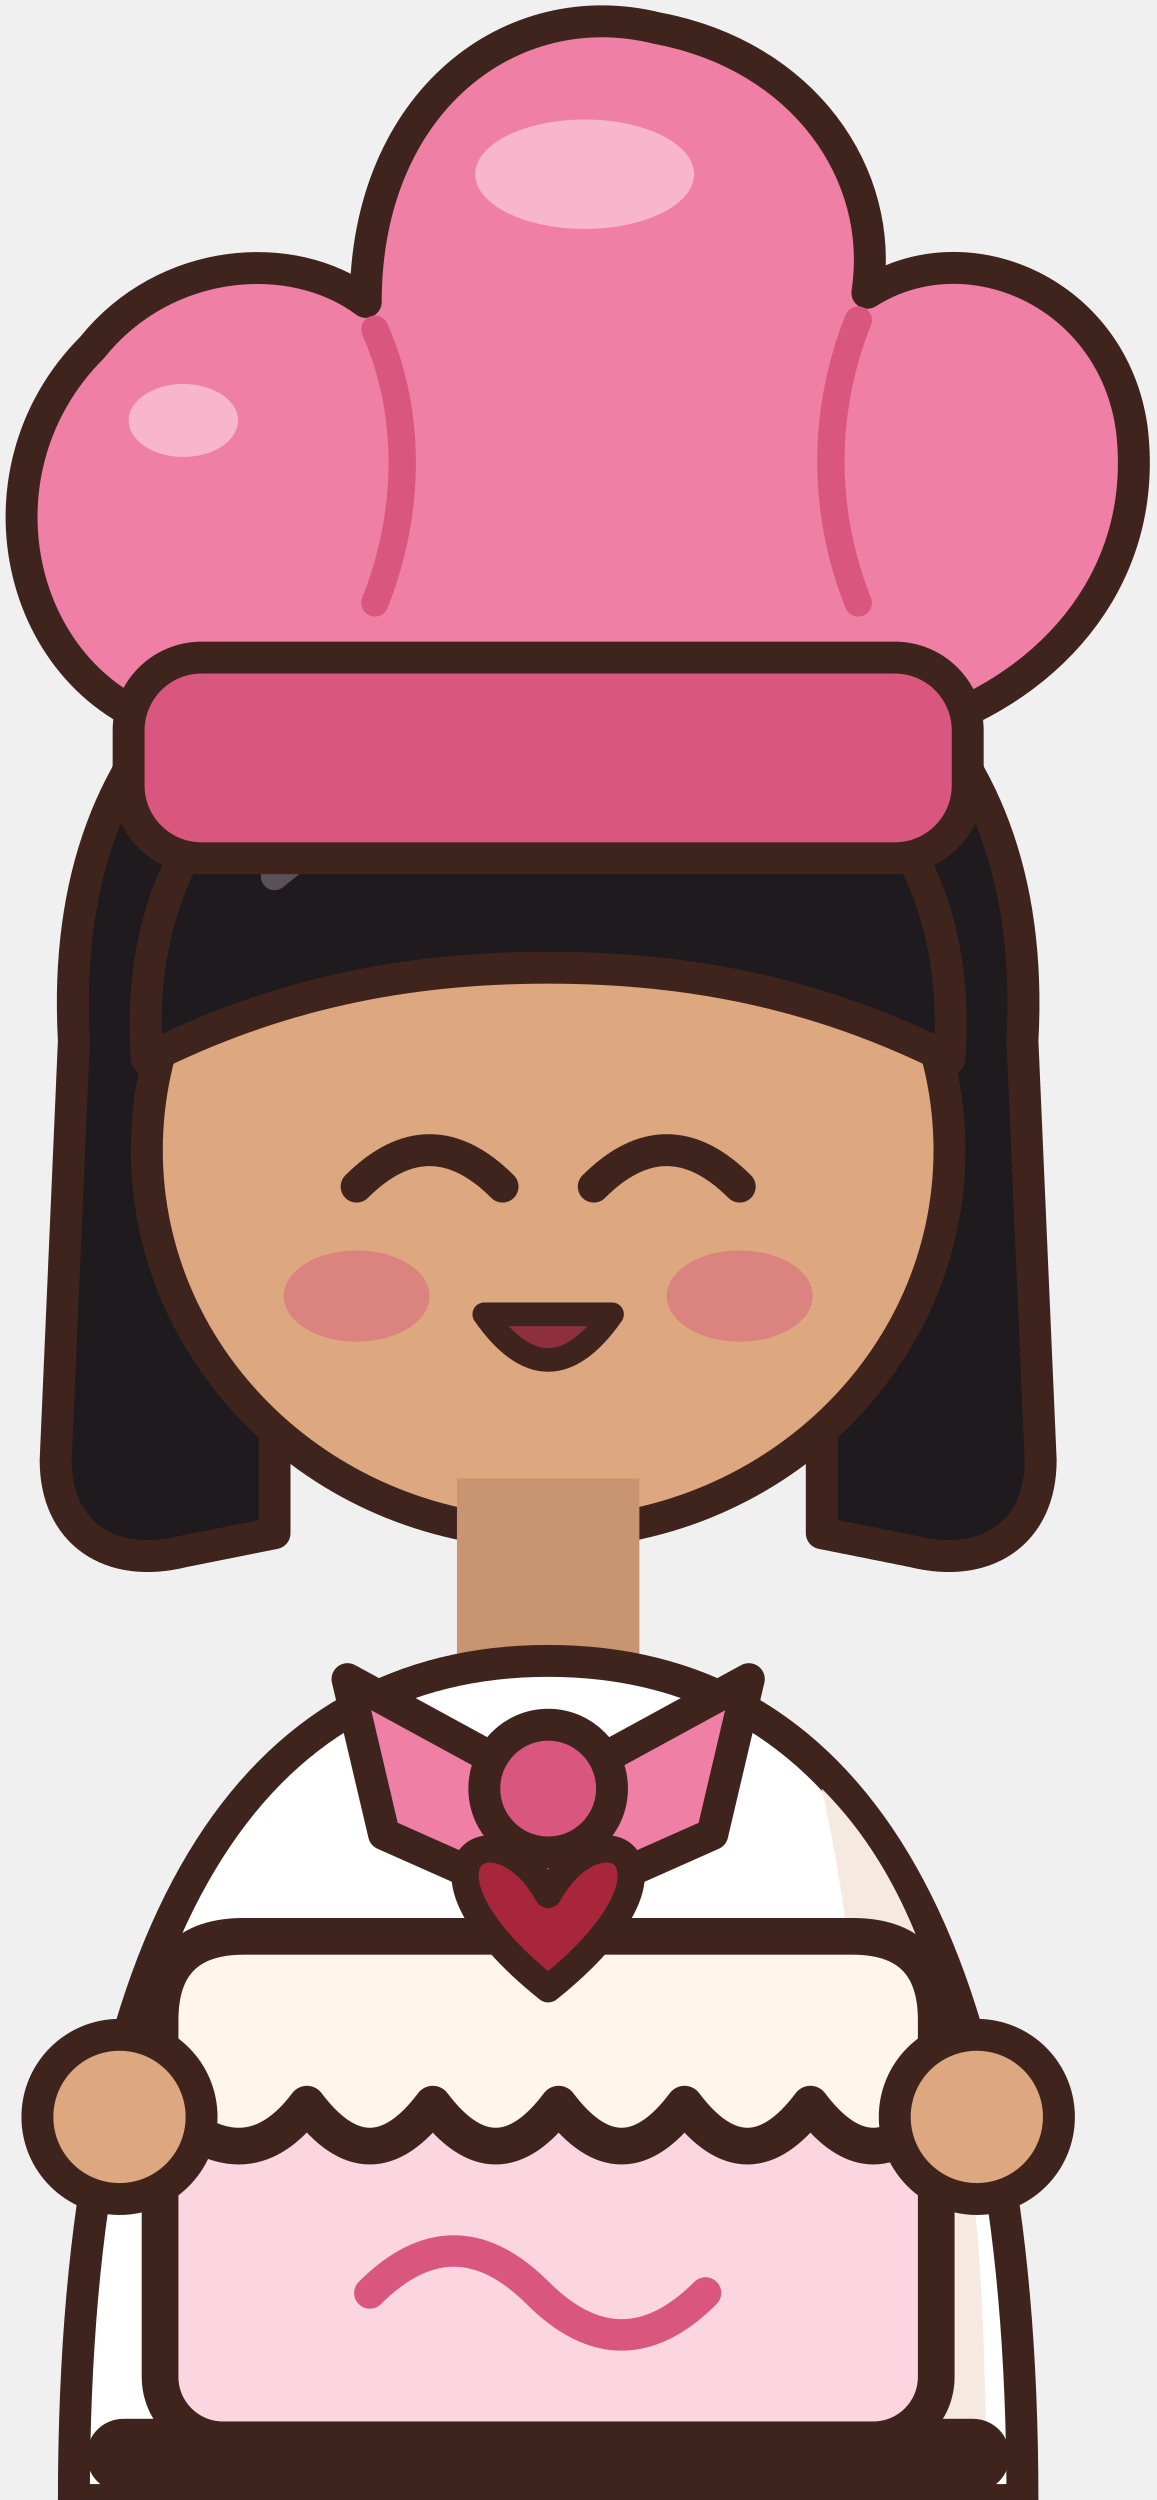
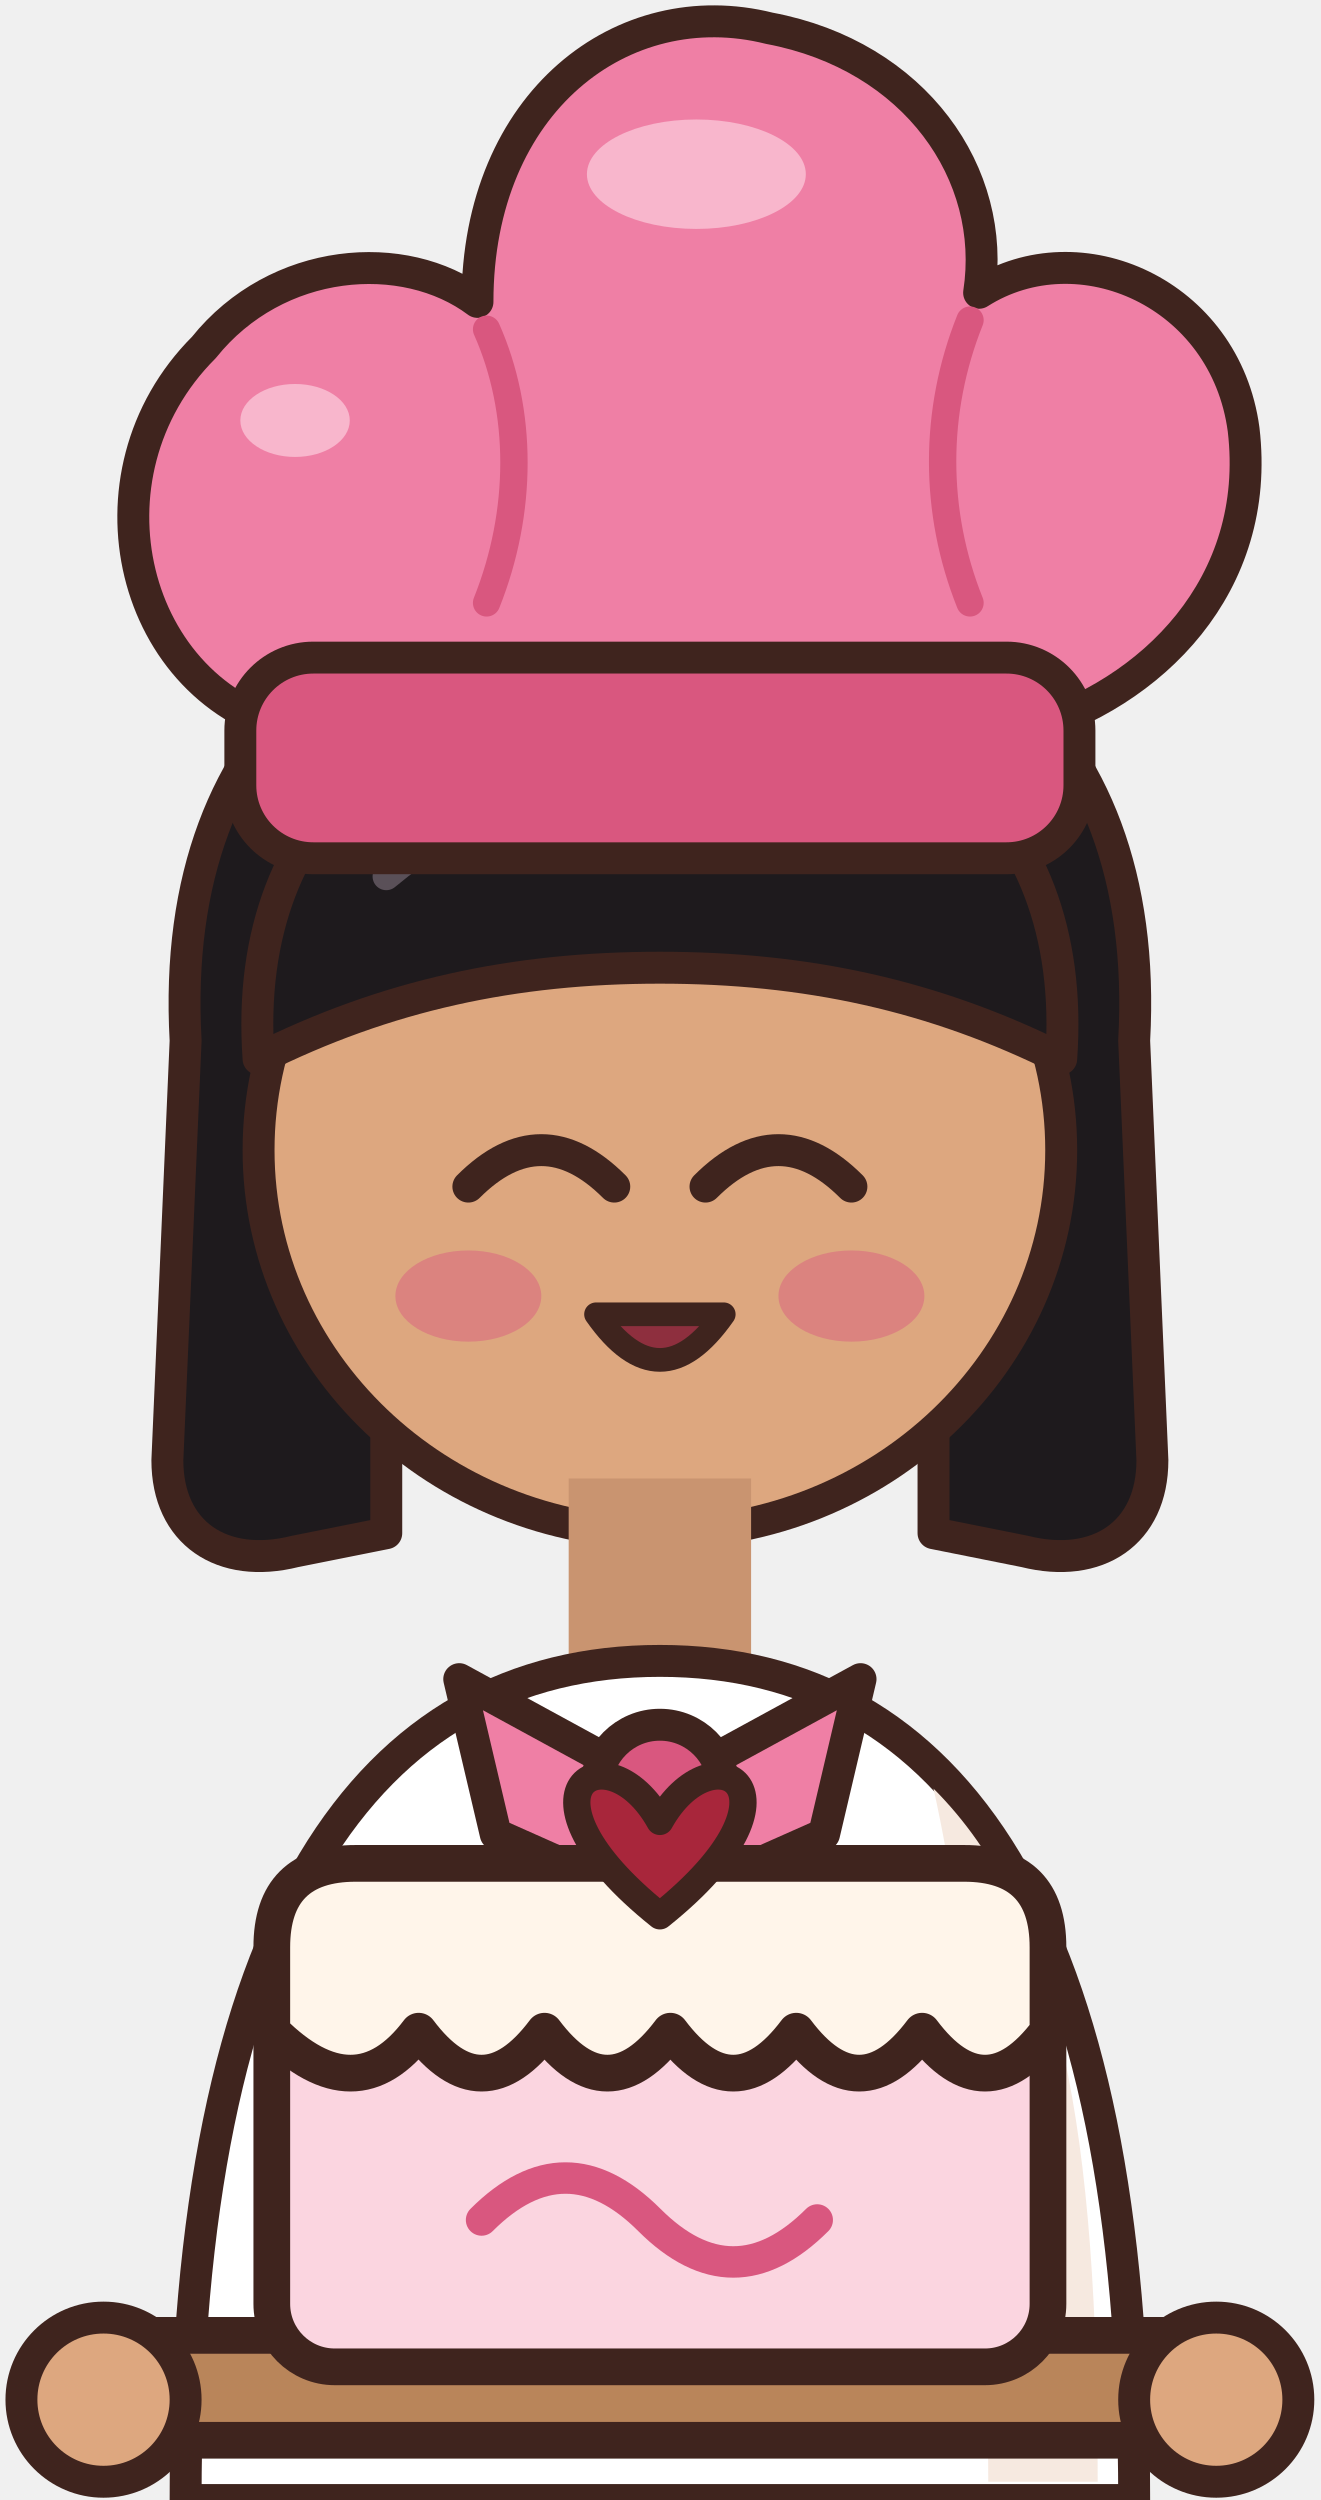
- <svg xmlns="http://www.w3.org/2000/svg" role="img" viewBox="59.9 17.9 126.75 274.1">
+ <svg xmlns="http://www.w3.org/2000/svg" role="img" viewBox="47.65 17.9 144.75 274.1">
  <path fill="#1e1a1d" stroke="#3f241e" stroke-linecap="round" stroke-linejoin="round" stroke-width="3.5" d="M68 132c-2-36 22-52 52-52s54 16 52 52l2 46c0 8-6 12-14 10l-10-2v-36H90v36l-10 2c-8 2-14-2-14-10Z" />
  <ellipse cx="120" cy="144" fill="#dda77f" stroke="#3f241e" stroke-linecap="round" stroke-linejoin="round" stroke-width="3.5" rx="44" ry="42" />
  <path fill="#1e1a1d" stroke="#3f241e" stroke-linecap="round" stroke-linejoin="round" stroke-width="3.5" d="M76 134c-2-28 18-42 44-42s46 14 44 42c-14-7-28-10-44-10s-30 3-44 10" />
  <path fill="none" stroke="#5a5058" stroke-linecap="round" stroke-width="3" d="M90 114q12-10 26-11" />
  <path fill="none" stroke="#3f241e" stroke-linecap="round" stroke-linejoin="round" stroke-width="3.5" d="M99 148q8-8 16 0" />
  <path fill="none" stroke="#3f241e" stroke-linecap="round" stroke-linejoin="round" stroke-width="3.5" d="M125 148q8-8 16 0" />
  <ellipse cx="99" cy="160" fill="#d9577f" opacity=".45" rx="8" ry="5" />
  <ellipse cx="141" cy="160" fill="#d9577f" opacity=".45" rx="8" ry="5" />
  <path fill="#8e2f3e" stroke="#3f241e" stroke-linejoin="round" stroke-width="2.6" d="M113 162q7 10 14 0Z" />
  <path fill="#ef7fa5" stroke="#3f241e" stroke-linecap="round" stroke-linejoin="round" stroke-width="3.5" d="M80 98c-18-4-24-28-10-42 8-10 22-11 30-5 0-22 16-34 32-30 16 3 25 16 23 29 11-7 27 0 29 15 2 17-10 29-24 33Z" />
  <path fill="none" stroke="#d9577f" stroke-linecap="round" stroke-width="3" d="M101 54c4 9 4 20 0 30" />
  <path fill="none" stroke="#d9577f" stroke-linecap="round" stroke-width="3" d="M154 53c-4 10-4 21 0 31" />
  <ellipse cx="124" cy="37" fill="#f8b6cc" rx="12" ry="6" />
  <ellipse cx="80" cy="64" fill="#f8b6cc" rx="6" ry="4" />
  <rect width="92" height="22" x="74" y="90" fill="#d9577f" stroke="#3f241e" stroke-linecap="round" stroke-linejoin="round" stroke-width="3.5" rx="8" />
  <path fill="#c99470" d="M110 180h20v24h-20z" />
  <path fill="#fff" stroke="#3f241e" stroke-linecap="round" stroke-linejoin="round" stroke-width="3.5" d="M68 292c0-64 20-92 52-92s52 28 52 92Z" />
  <path fill="#f6e9e0" d="M150 214c14 14 18 38 18 76h-12c0-34-2-58-6-76" />
  <path fill="#ef7fa5" stroke="#3f241e" stroke-linecap="round" stroke-linejoin="round" stroke-width="3.5" d="m98 202 22 12 22-12-4 17-18 8-18-8Z" />
  <circle cx="120" cy="214" r="7" fill="#d9577f" stroke="#3f241e" stroke-linecap="round" stroke-linejoin="round" stroke-width="3.5" />
  <circle cx="136" cy="252" r="3" fill="#3f241e" />
  <circle cx="136" cy="270" r="3" fill="#3f241e" />
-   <g transform="translate(120 244)scale(1.15)">
-     <rect width="88" height="7" x="-44" y="34" fill="#3f241e" rx="3.5" />
+   <g transform="translate(120 236)scale(1.15)">
+     <rect width="108" height="10" x="-54" y="33" fill="#b9855a" stroke="#3f241e" stroke-linejoin="round" stroke-width="3.5" rx="5" />
    <rect width="74" height="42" x="-37" y="-6" fill="#fbd5e0" stroke="#3f241e" stroke-linecap="round" stroke-linejoin="round" stroke-width="3.5" rx="6" />
    <path fill="#fff5ea" stroke="#3f241e" stroke-linecap="round" stroke-linejoin="round" stroke-width="3.5" d="M-37 4v-8q0-8 8-8h58q8 0 8 8v8q-6 8-12 0-6 8-12 0-6 8-12 0-6 8-12 0-6 8-12 0-6 8-14 0" />
    <path fill="none" stroke="#d9577f" stroke-linecap="round" stroke-width="3" d="M-17 22q8-8 16 0t16 0" />
    <path fill="#a8263b" stroke="#3f241e" stroke-linejoin="round" stroke-width="2.6" d="M0-16c-5-9-15-3 0 9 15-12 5-18 0-9Z" />
  </g>
-   <circle cx="73" cy="250" r="9" fill="#dda77f" stroke="#3f241e" stroke-linecap="round" stroke-linejoin="round" stroke-width="3.5" />
-   <circle cx="167" cy="250" r="9" fill="#dda77f" stroke="#3f241e" stroke-linecap="round" stroke-linejoin="round" stroke-width="3.5" />
+   <circle cx="59" cy="281" r="9" fill="#dda77f" stroke="#3f241e" stroke-linecap="round" stroke-linejoin="round" stroke-width="3.5" />
+   <circle cx="181" cy="281" r="9" fill="#dda77f" stroke="#3f241e" stroke-linecap="round" stroke-linejoin="round" stroke-width="3.5" />
</svg>
